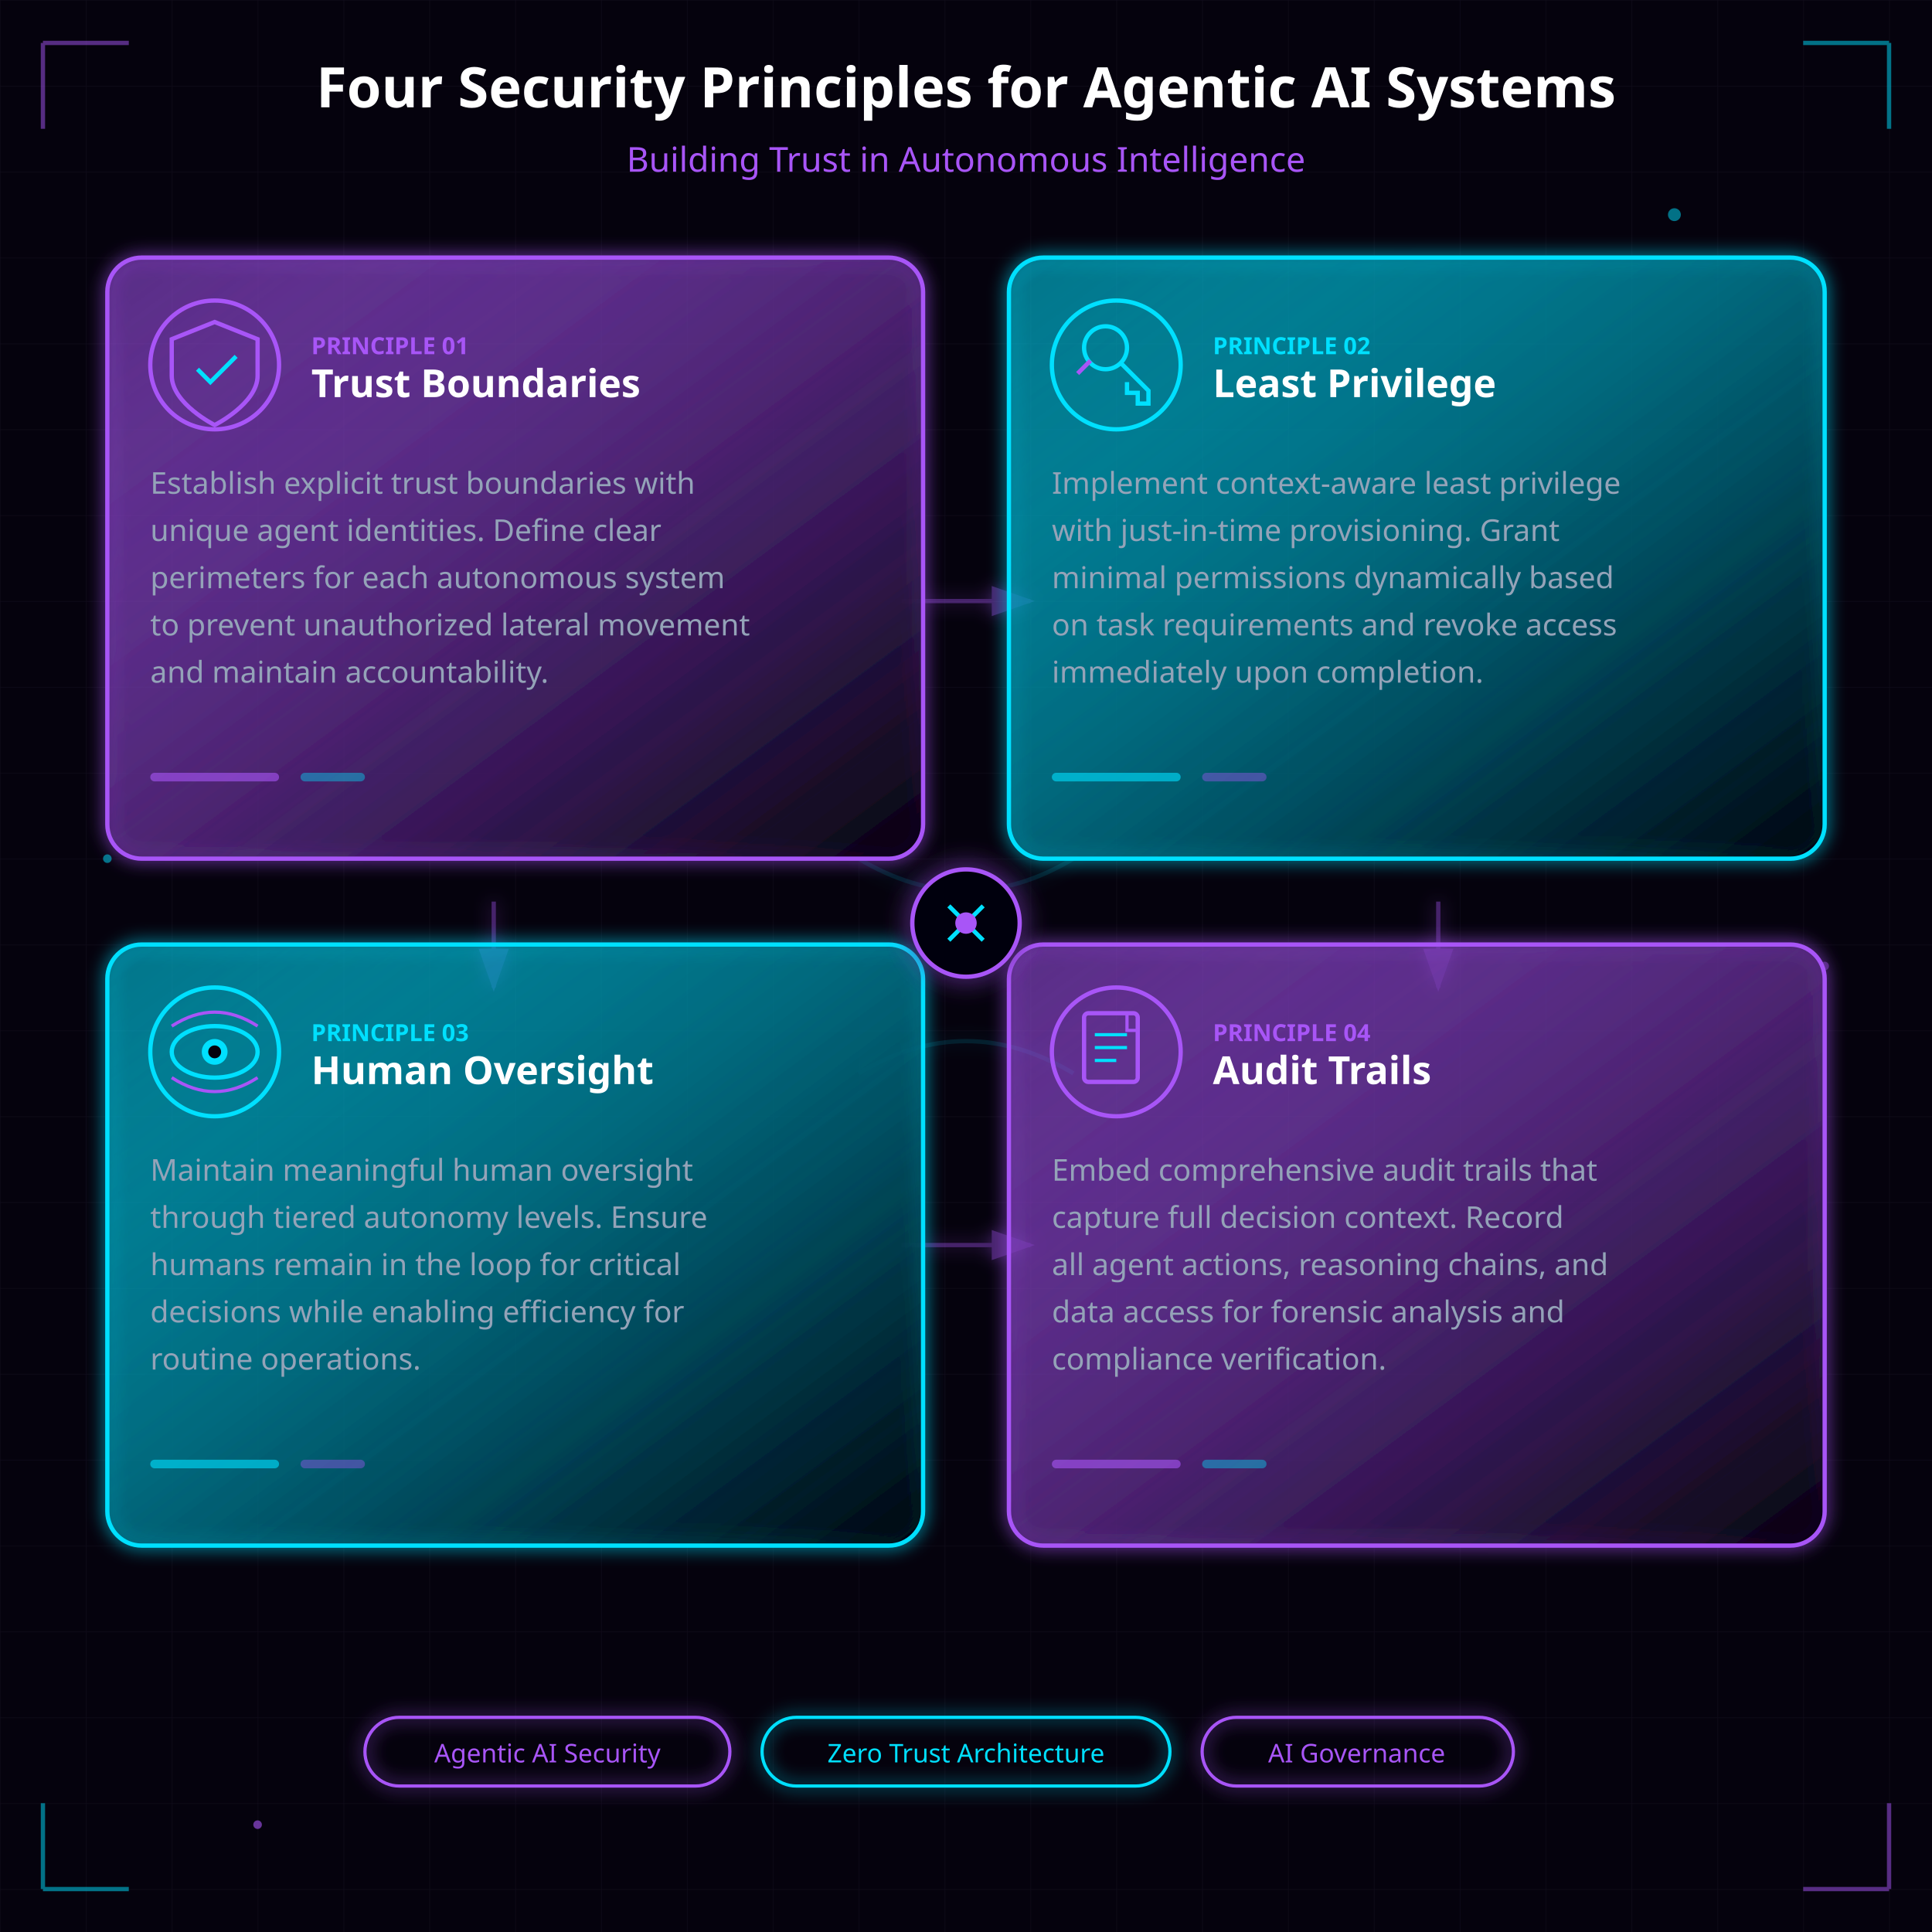
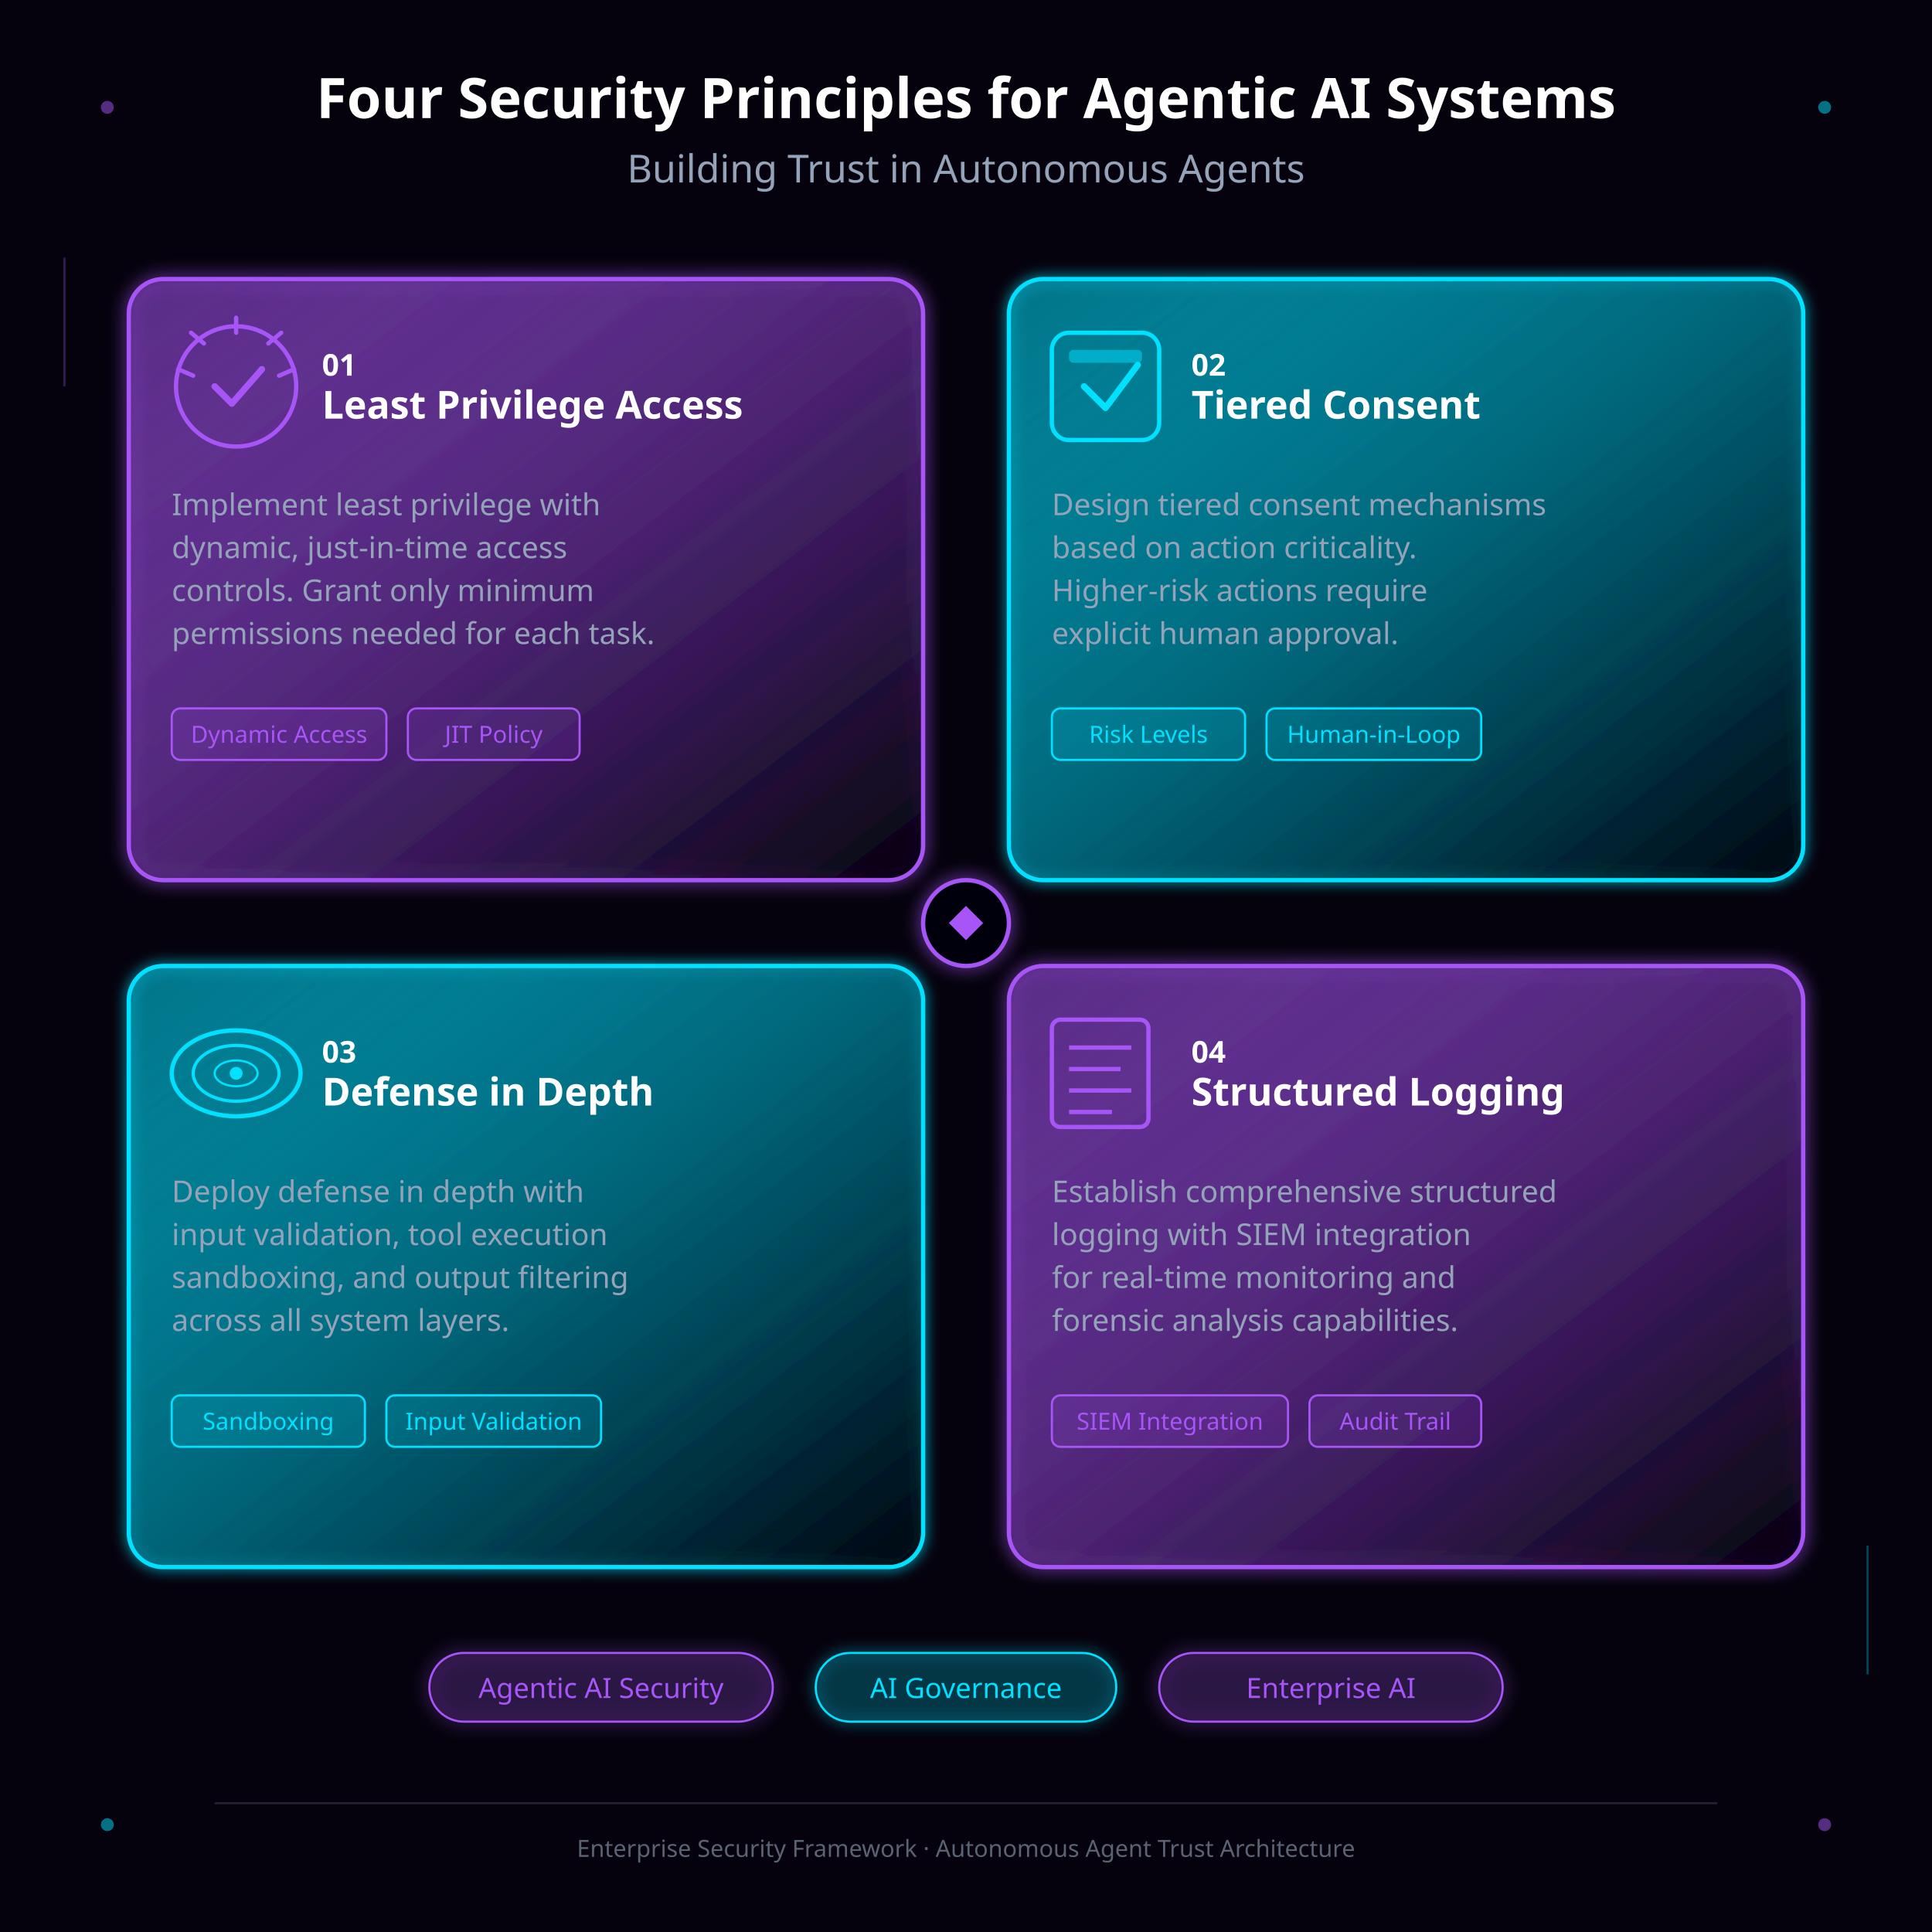
<svg xmlns="http://www.w3.org/2000/svg" viewBox="0 0 900 900">
  <defs>
    <filter id="glow1" x="-50%" y="-50%" width="200%" height="200%">
      <feGaussianBlur stdDeviation="4" result="coloredBlur" />
      <feMerge>
        <feMergeNode in="coloredBlur" />
        <feMergeNode in="SourceGraphic" />
      </feMerge>
    </filter>
    <filter id="glow2" x="-50%" y="-50%" width="200%" height="200%">
-       <feGaussianBlur stdDeviation="6" result="coloredBlur" />
+       <feGaussianBlur stdDeviation="3" result="coloredBlur" />
      <feMerge>
        <feMergeNode in="coloredBlur" />
        <feMergeNode in="SourceGraphic" />
      </feMerge>
    </filter>
    <linearGradient id="grad1" x1="0%" y1="0%" x2="100%" y2="100%">
      <stop offset="0%" style="stop-color:#a855f7;stop-opacity:0.3" />
      <stop offset="100%" style="stop-color:#05020d;stop-opacity:1" />
    </linearGradient>
    <linearGradient id="grad2" x1="0%" y1="0%" x2="100%" y2="100%">
      <stop offset="0%" style="stop-color:#00e0ff;stop-opacity:0.3" />
      <stop offset="100%" style="stop-color:#05020d;stop-opacity:1" />
    </linearGradient>
  </defs>
  <rect width="900" height="900" fill="#05020d" />
-   <pattern id="grid" width="40" height="40" patternUnits="userSpaceOnUse">
-     <path d="M 40 0 L 0 0 0 40" fill="none" stroke="#1a1525" stroke-width="0.5" />
-   </pattern>
-   <rect width="900" height="900" fill="url(#grid)" opacity="0.5" />
-   <text x="450" y="50" text-anchor="middle" font-family="system-ui, sans-serif" font-size="26" font-weight="bold" fill="white">Four Security Principles for Agentic AI Systems</text>
-   <text x="450" y="80" text-anchor="middle" font-family="system-ui, sans-serif" font-size="16" fill="#a855f7">Building Trust in Autonomous Intelligence</text>
-   <g stroke="#a855f7" stroke-width="2" fill="none" opacity="0.4" filter="url(#glow1)">
-     <path d="M 420 280 L 480 280" marker-end="url(#arrowhead)" />
-     <path d="M 420 580 L 480 580" marker-end="url(#arrowhead)" />
-     <path d="M 230 420 L 230 460" marker-end="url(#arrowhead)" />
-     <path d="M 670 420 L 670 460" marker-end="url(#arrowhead)" />
-     <path d="M 400 400 Q 450 430 500 400" stroke="#00e0ff" opacity="0.3" />
-     <path d="M 400 500 Q 450 470 500 500" stroke="#00e0ff" opacity="0.3" />
-   </g>
+   <text x="450" y="55" font-family="system-ui, sans-serif" font-size="26" font-weight="bold" fill="white" text-anchor="middle">Four Security Principles for Agentic AI Systems</text>
+   <text x="450" y="85" font-family="system-ui, sans-serif" font-size="18" fill="#94a3b8" text-anchor="middle">Building Trust in Autonomous Agents</text>
+   <rect x="60" y="130" width="370" height="280" rx="16" fill="url(#grad1)" stroke="#a855f7" stroke-width="2" filter="url(#glow1)" />
+   <circle cx="110" cy="180" r="28" fill="none" stroke="#a855f7" stroke-width="2" />
+   <path d="M100 180 L108 188 L122 172" stroke="#a855f7" stroke-width="3" fill="none" stroke-linecap="round" stroke-linejoin="round" />
+   <path d="M110 155 L110 148 M125 160 L131 155 M130 175 L137 172 M95 160 L89 155 M90 175 L83 172" stroke="#a855f7" stroke-width="2" stroke-linecap="round" />
+   <text x="150" y="175" font-family="system-ui, sans-serif" font-size="14" font-weight="bold" fill="white">01</text>
+   <text x="150" y="195" font-family="system-ui, sans-serif" font-size="18" font-weight="bold" fill="white">Least Privilege Access</text>
+   <text x="80" y="240" font-family="system-ui, sans-serif" font-size="14" fill="#94a3b8">Implement least privilege with</text>
+   <text x="80" y="260" font-family="system-ui, sans-serif" font-size="14" fill="#94a3b8">dynamic, just-in-time access</text>
+   <text x="80" y="280" font-family="system-ui, sans-serif" font-size="14" fill="#94a3b8">controls. Grant only minimum</text>
+   <text x="80" y="300" font-family="system-ui, sans-serif" font-size="14" fill="#94a3b8">permissions needed for each task.</text>
+   <rect x="80" y="330" width="100" height="24" rx="4" fill="#a855f720" stroke="#a855f7" stroke-width="1" />
+   <text x="130" y="346" font-family="system-ui, sans-serif" font-size="11" fill="#a855f7" text-anchor="middle">Dynamic Access</text>
+   <rect x="190" y="330" width="80" height="24" rx="4" fill="#a855f720" stroke="#a855f7" stroke-width="1" />
+   <text x="230" y="346" font-family="system-ui, sans-serif" font-size="11" fill="#a855f7" text-anchor="middle">JIT Policy</text>
+   <rect x="470" y="130" width="370" height="280" rx="16" fill="url(#grad2)" stroke="#00e0ff" stroke-width="2" filter="url(#glow2)" />
+   <rect x="490" y="155" width="50" height="50" rx="8" fill="none" stroke="#00e0ff" stroke-width="2" />
+   <path d="M505 180 L515 190 L530 170" stroke="#00e0ff" stroke-width="3" fill="none" stroke-linecap="round" stroke-linejoin="round" />
+   <rect x="498" y="163" width="34" height="6" rx="2" fill="#00e0ff" opacity="0.5" />
+   <text x="555" y="175" font-family="system-ui, sans-serif" font-size="14" font-weight="bold" fill="white">02</text>
+   <text x="555" y="195" font-family="system-ui, sans-serif" font-size="18" font-weight="bold" fill="white">Tiered Consent</text>
+   <text x="490" y="240" font-family="system-ui, sans-serif" font-size="14" fill="#94a3b8">Design tiered consent mechanisms</text>
+   <text x="490" y="260" font-family="system-ui, sans-serif" font-size="14" fill="#94a3b8">based on action criticality.</text>
+   <text x="490" y="280" font-family="system-ui, sans-serif" font-size="14" fill="#94a3b8">Higher-risk actions require</text>
+   <text x="490" y="300" font-family="system-ui, sans-serif" font-size="14" fill="#94a3b8">explicit human approval.</text>
+   <rect x="490" y="330" width="90" height="24" rx="4" fill="#00e0ff20" stroke="#00e0ff" stroke-width="1" />
+   <text x="535" y="346" font-family="system-ui, sans-serif" font-size="11" fill="#00e0ff" text-anchor="middle">Risk Levels</text>
+   <rect x="590" y="330" width="100" height="24" rx="4" fill="#00e0ff20" stroke="#00e0ff" stroke-width="1" />
+   <text x="640" y="346" font-family="system-ui, sans-serif" font-size="11" fill="#00e0ff" text-anchor="middle">Human-in-Loop</text>
+   <rect x="60" y="450" width="370" height="280" rx="16" fill="url(#grad2)" stroke="#00e0ff" stroke-width="2" filter="url(#glow2)" />
+   <ellipse cx="110" cy="500" rx="30" ry="20" fill="none" stroke="#00e0ff" stroke-width="2" />
+   <ellipse cx="110" cy="500" rx="20" ry="13" fill="none" stroke="#00e0ff" stroke-width="1.5" />
+   <ellipse cx="110" cy="500" rx="10" ry="6" fill="none" stroke="#00e0ff" stroke-width="1" />
+   <circle cx="110" cy="500" r="3" fill="#00e0ff" />
+   <text x="150" y="495" font-family="system-ui, sans-serif" font-size="14" font-weight="bold" fill="white">03</text>
+   <text x="150" y="515" font-family="system-ui, sans-serif" font-size="18" font-weight="bold" fill="white">Defense in Depth</text>
+   <text x="80" y="560" font-family="system-ui, sans-serif" font-size="14" fill="#94a3b8">Deploy defense in depth with</text>
+   <text x="80" y="580" font-family="system-ui, sans-serif" font-size="14" fill="#94a3b8">input validation, tool execution</text>
+   <text x="80" y="600" font-family="system-ui, sans-serif" font-size="14" fill="#94a3b8">sandboxing, and output filtering</text>
+   <text x="80" y="620" font-family="system-ui, sans-serif" font-size="14" fill="#94a3b8">across all system layers.</text>
+   <rect x="80" y="650" width="90" height="24" rx="4" fill="#00e0ff20" stroke="#00e0ff" stroke-width="1" />
+   <text x="125" y="666" font-family="system-ui, sans-serif" font-size="11" fill="#00e0ff" text-anchor="middle">Sandboxing</text>
+   <rect x="180" y="650" width="100" height="24" rx="4" fill="#00e0ff20" stroke="#00e0ff" stroke-width="1" />
+   <text x="230" y="666" font-family="system-ui, sans-serif" font-size="11" fill="#00e0ff" text-anchor="middle">Input Validation</text>
+   <rect x="470" y="450" width="370" height="280" rx="16" fill="url(#grad1)" stroke="#a855f7" stroke-width="2" filter="url(#glow1)" />
+   <rect x="490" y="475" width="45" height="50" rx="4" fill="none" stroke="#a855f7" stroke-width="2" />
+   <line x1="498" y1="488" x2="527" y2="488" stroke="#a855f7" stroke-width="2" />
+   <line x1="498" y1="498" x2="522" y2="498" stroke="#a855f7" stroke-width="2" />
+   <line x1="498" y1="508" x2="527" y2="508" stroke="#a855f7" stroke-width="2" />
+   <line x1="498" y1="518" x2="518" y2="518" stroke="#a855f7" stroke-width="2" />
+   <text x="555" y="495" font-family="system-ui, sans-serif" font-size="14" font-weight="bold" fill="white">04</text>
+   <text x="555" y="515" font-family="system-ui, sans-serif" font-size="18" font-weight="bold" fill="white">Structured Logging</text>
+   <text x="490" y="560" font-family="system-ui, sans-serif" font-size="14" fill="#94a3b8">Establish comprehensive structured</text>
+   <text x="490" y="580" font-family="system-ui, sans-serif" font-size="14" fill="#94a3b8">logging with SIEM integration</text>
+   <text x="490" y="600" font-family="system-ui, sans-serif" font-size="14" fill="#94a3b8">for real-time monitoring and</text>
+   <text x="490" y="620" font-family="system-ui, sans-serif" font-size="14" fill="#94a3b8">forensic analysis capabilities.</text>
+   <rect x="490" y="650" width="110" height="24" rx="4" fill="#a855f720" stroke="#a855f7" stroke-width="1" />
+   <text x="545" y="666" font-family="system-ui, sans-serif" font-size="11" fill="#a855f7" text-anchor="middle">SIEM Integration</text>
+   <rect x="610" y="650" width="80" height="24" rx="4" fill="#a855f720" stroke="#a855f7" stroke-width="1" />
+   <text x="650" y="666" font-family="system-ui, sans-serif" font-size="11" fill="#a855f7" text-anchor="middle">Audit Trail</text>
  <defs>
-     <marker id="arrowhead" markerWidth="10" markerHeight="7" refX="9" refY="3.5" orient="auto">
+     <marker id="arrowhead1" markerWidth="10" markerHeight="7" refX="9" refY="3.5" orient="auto">
      <polygon points="0 0, 10 3.5, 0 7" fill="#a855f7" />
    </marker>
+     <marker id="arrowhead2" markerWidth="10" markerHeight="7" refX="9" refY="3.5" orient="auto">
+       <polygon points="0 0, 10 3.5, 0 7" fill="#00e0ff" />
+     </marker>
  </defs>
-   <g transform="translate(50, 120)">
-     <rect x="0" y="0" width="380" height="280" rx="16" fill="url(#grad1)" stroke="#a855f7" stroke-width="2" filter="url(#glow1)" />
-     <circle cx="50" cy="50" r="30" fill="none" stroke="#a855f7" stroke-width="2" />
-     <path d="M 50 30 L 70 38 L 70 55 C 70 68 50 78 50 78 C 50 78 30 68 30 55 L 30 38 Z" fill="none" stroke="#a855f7" stroke-width="2" />
-     <path d="M 42 52 L 48 58 L 60 46" fill="none" stroke="#00e0ff" stroke-width="2" />
-     <text x="95" y="45" font-family="system-ui, sans-serif" font-size="11" fill="#a855f7" font-weight="bold">PRINCIPLE 01</text>
-     <text x="95" y="65" font-family="system-ui, sans-serif" font-size="18" fill="white" font-weight="bold">Trust Boundaries</text>
-     <text x="20" y="110" font-family="system-ui, sans-serif" font-size="14" fill="#94a3b8">
-       <tspan x="20" dy="0">Establish explicit trust boundaries with</tspan>
-       <tspan x="20" dy="22">unique agent identities. Define clear</tspan>
-       <tspan x="20" dy="22">perimeters for each autonomous system</tspan>
-       <tspan x="20" dy="22">to prevent unauthorized lateral movement</tspan>
-       <tspan x="20" dy="22">and maintain accountability.</tspan>
-     </text>
-     <rect x="20" y="240" width="60" height="4" rx="2" fill="#a855f7" opacity="0.6" />
-     <rect x="90" y="240" width="30" height="4" rx="2" fill="#00e0ff" opacity="0.4" />
-   </g>
-   <g transform="translate(470, 120)">
-     <rect x="0" y="0" width="380" height="280" rx="16" fill="url(#grad2)" stroke="#00e0ff" stroke-width="2" filter="url(#glow1)" />
-     <circle cx="50" cy="50" r="30" fill="none" stroke="#00e0ff" stroke-width="2" />
-     <circle cx="45" cy="42" r="10" fill="none" stroke="#00e0ff" stroke-width="2" />
-     <path d="M 52 49 L 65 62 L 65 68 L 60 68 L 60 63 L 55 63 L 55 58" fill="none" stroke="#00e0ff" stroke-width="2" />
-     <path d="M 38 48 L 32 54" stroke="#a855f7" stroke-width="2" />
-     <text x="95" y="45" font-family="system-ui, sans-serif" font-size="11" fill="#00e0ff" font-weight="bold">PRINCIPLE 02</text>
-     <text x="95" y="65" font-family="system-ui, sans-serif" font-size="18" fill="white" font-weight="bold">Least Privilege</text>
-     <text x="20" y="110" font-family="system-ui, sans-serif" font-size="14" fill="#94a3b8">
-       <tspan x="20" dy="0">Implement context-aware least privilege</tspan>
-       <tspan x="20" dy="22">with just-in-time provisioning. Grant</tspan>
-       <tspan x="20" dy="22">minimal permissions dynamically based</tspan>
-       <tspan x="20" dy="22">on task requirements and revoke access</tspan>
-       <tspan x="20" dy="22">immediately upon completion.</tspan>
-     </text>
-     <rect x="20" y="240" width="60" height="4" rx="2" fill="#00e0ff" opacity="0.6" />
-     <rect x="90" y="240" width="30" height="4" rx="2" fill="#a855f7" opacity="0.4" />
-   </g>
-   <g transform="translate(50, 440)">
-     <rect x="0" y="0" width="380" height="280" rx="16" fill="url(#grad2)" stroke="#00e0ff" stroke-width="2" filter="url(#glow1)" />
-     <circle cx="50" cy="50" r="30" fill="none" stroke="#00e0ff" stroke-width="2" />
-     <ellipse cx="50" cy="50" rx="20" ry="12" fill="none" stroke="#00e0ff" stroke-width="2" />
-     <circle cx="50" cy="50" r="6" fill="#00e0ff" />
-     <circle cx="50" cy="50" r="3" fill="#05020d" />
-     <path d="M 30 38 Q 50 25 70 38" fill="none" stroke="#a855f7" stroke-width="1.5" />
-     <path d="M 30 62 Q 50 75 70 62" fill="none" stroke="#a855f7" stroke-width="1.5" />
-     <text x="95" y="45" font-family="system-ui, sans-serif" font-size="11" fill="#00e0ff" font-weight="bold">PRINCIPLE 03</text>
-     <text x="95" y="65" font-family="system-ui, sans-serif" font-size="18" fill="white" font-weight="bold">Human Oversight</text>
-     <text x="20" y="110" font-family="system-ui, sans-serif" font-size="14" fill="#94a3b8">
-       <tspan x="20" dy="0">Maintain meaningful human oversight</tspan>
-       <tspan x="20" dy="22">through tiered autonomy levels. Ensure</tspan>
-       <tspan x="20" dy="22">humans remain in the loop for critical</tspan>
-       <tspan x="20" dy="22">decisions while enabling efficiency for</tspan>
-       <tspan x="20" dy="22">routine operations.</tspan>
-     </text>
-     <rect x="20" y="240" width="60" height="4" rx="2" fill="#00e0ff" opacity="0.6" />
-     <rect x="90" y="240" width="30" height="4" rx="2" fill="#a855f7" opacity="0.4" />
-   </g>
-   <g transform="translate(470, 440)">
-     <rect x="0" y="0" width="380" height="280" rx="16" fill="url(#grad1)" stroke="#a855f7" stroke-width="2" filter="url(#glow1)" />
-     <circle cx="50" cy="50" r="30" fill="none" stroke="#a855f7" stroke-width="2" />
-     <rect x="35" y="32" width="25" height="32" rx="2" fill="none" stroke="#a855f7" stroke-width="2" />
-     <path d="M 40 42 L 55 42" stroke="#00e0ff" stroke-width="1.5" />
-     <path d="M 40 48 L 55 48" stroke="#00e0ff" stroke-width="1.5" />
-     <path d="M 40 54 L 50 54" stroke="#00e0ff" stroke-width="1.5" />
-     <path d="M 55 32 L 55 40 L 60 40" fill="none" stroke="#a855f7" stroke-width="1.5" />
-     <text x="95" y="45" font-family="system-ui, sans-serif" font-size="11" fill="#a855f7" font-weight="bold">PRINCIPLE 04</text>
-     <text x="95" y="65" font-family="system-ui, sans-serif" font-size="18" fill="white" font-weight="bold">Audit Trails</text>
-     <text x="20" y="110" font-family="system-ui, sans-serif" font-size="14" fill="#94a3b8">
-       <tspan x="20" dy="0">Embed comprehensive audit trails that</tspan>
-       <tspan x="20" dy="22">capture full decision context. Record</tspan>
-       <tspan x="20" dy="22">all agent actions, reasoning chains, and</tspan>
-       <tspan x="20" dy="22">data access for forensic analysis and</tspan>
-       <tspan x="20" dy="22">compliance verification.</tspan>
-     </text>
-     <rect x="20" y="240" width="60" height="4" rx="2" fill="#a855f7" opacity="0.6" />
-     <rect x="90" y="240" width="30" height="4" rx="2" fill="#00e0ff" opacity="0.4" />
-   </g>
-   <g transform="translate(450, 430)">
-     <circle cx="0" cy="0" r="25" fill="#05020d" stroke="#a855f7" stroke-width="2" filter="url(#glow2)" />
-     <path d="M -8 -8 L 8 8 M -8 8 L 8 -8" stroke="#00e0ff" stroke-width="2" />
-     <circle cx="0" cy="0" r="5" fill="#a855f7" />
-   </g>
-   <g transform="translate(450, 800)">
-     <rect x="-280" y="0" width="170" height="32" rx="16" fill="none" stroke="#a855f7" stroke-width="1.5" filter="url(#glow1)" />
-     <text x="-195" y="21" text-anchor="middle" font-family="system-ui, sans-serif" font-size="12" fill="#a855f7">Agentic AI Security</text>
-     <rect x="-95" y="0" width="190" height="32" rx="16" fill="none" stroke="#00e0ff" stroke-width="1.5" filter="url(#glow1)" />
-     <text x="0" y="21" text-anchor="middle" font-family="system-ui, sans-serif" font-size="12" fill="#00e0ff">Zero Trust Architecture</text>
-     <rect x="110" y="0" width="145" height="32" rx="16" fill="none" stroke="#a855f7" stroke-width="1.5" filter="url(#glow1)" />
-     <text x="182" y="21" text-anchor="middle" font-family="system-ui, sans-serif" font-size="12" fill="#a855f7">AI Governance</text>
-   </g>
-   <path d="M 20 20 L 20 60 M 20 20 L 60 20" stroke="#a855f7" stroke-width="2" opacity="0.5" />
-   <path d="M 880 20 L 880 60 M 880 20 L 840 20" stroke="#00e0ff" stroke-width="2" opacity="0.5" />
-   <path d="M 20 880 L 20 840 M 20 880 L 60 880" stroke="#00e0ff" stroke-width="2" opacity="0.5" />
-   <path d="M 880 880 L 880 840 M 880 880 L 840 880" stroke="#a855f7" stroke-width="2" opacity="0.5" />
-   <circle cx="120" cy="850" r="2" fill="#a855f7" opacity="0.6" />
-   <circle cx="780" cy="100" r="3" fill="#00e0ff" opacity="0.5" />
-   <circle cx="850" cy="450" r="2" fill="#a855f7" opacity="0.4" />
-   <circle cx="50" cy="400" r="2" fill="#00e0ff" opacity="0.5" />
-   <line x1="100" y1="860" x2="800" y2="860" stroke="url(#grad1)" stroke-width="1" opacity="0.3" />
+   <line x1="430" y1="270" x2="460" y2="270" stroke="#a855f7" stroke-width="2" marker-end="url(#arrowhead1)" filter="url(#glow1)" />
+   <line x1="245" y1="410" x2="245" y2="440" stroke="#00e0ff" stroke-width="2" marker-end="url(#arrowhead2)" filter="url(#glow2)" />
+   <line x1="655" y1="410" x2="655" y2="440" stroke="#a855f7" stroke-width="2" marker-end="url(#arrowhead1)" filter="url(#glow1)" />
+   <line x1="430" y1="590" x2="460" y2="590" stroke="#00e0ff" stroke-width="2" marker-end="url(#arrowhead2)" filter="url(#glow2)" />
+   <circle cx="450" cy="430" r="20" fill="#05020d" stroke="#a855f7" stroke-width="2" filter="url(#glow1)" />
+   <path d="M442 430 L450 422 L458 430 L450 438 Z" fill="#a855f7" />
+   <rect x="200" y="770" width="160" height="32" rx="16" fill="#a855f720" stroke="#a855f7" stroke-width="1" filter="url(#glow1)" />
+   <text x="280" y="791" font-family="system-ui, sans-serif" font-size="13" fill="#a855f7" text-anchor="middle">Agentic AI Security</text>
+   <rect x="380" y="770" width="140" height="32" rx="16" fill="#00e0ff20" stroke="#00e0ff" stroke-width="1" filter="url(#glow2)" />
+   <text x="450" y="791" font-family="system-ui, sans-serif" font-size="13" fill="#00e0ff" text-anchor="middle">AI Governance</text>
+   <rect x="540" y="770" width="160" height="32" rx="16" fill="#a855f720" stroke="#a855f7" stroke-width="1" filter="url(#glow1)" />
+   <text x="620" y="791" font-family="system-ui, sans-serif" font-size="13" fill="#a855f7" text-anchor="middle">Enterprise AI</text>
+   <circle cx="50" cy="50" r="3" fill="#a855f7" opacity="0.5" />
+   <circle cx="850" cy="50" r="3" fill="#00e0ff" opacity="0.5" />
+   <circle cx="50" cy="850" r="3" fill="#00e0ff" opacity="0.5" />
+   <circle cx="850" cy="850" r="3" fill="#a855f7" opacity="0.5" />
+   <line x1="30" y1="120" x2="30" y2="180" stroke="#a855f7" stroke-width="1" opacity="0.3" />
+   <line x1="870" y1="720" x2="870" y2="780" stroke="#00e0ff" stroke-width="1" opacity="0.3" />
+   <line x1="100" y1="840" x2="800" y2="840" stroke="#94a3b8" stroke-width="1" opacity="0.2" />
+   <text x="450" y="865" font-family="system-ui, sans-serif" font-size="11" fill="#94a3b8" text-anchor="middle" opacity="0.6">Enterprise Security Framework · Autonomous Agent Trust Architecture</text>
</svg>
